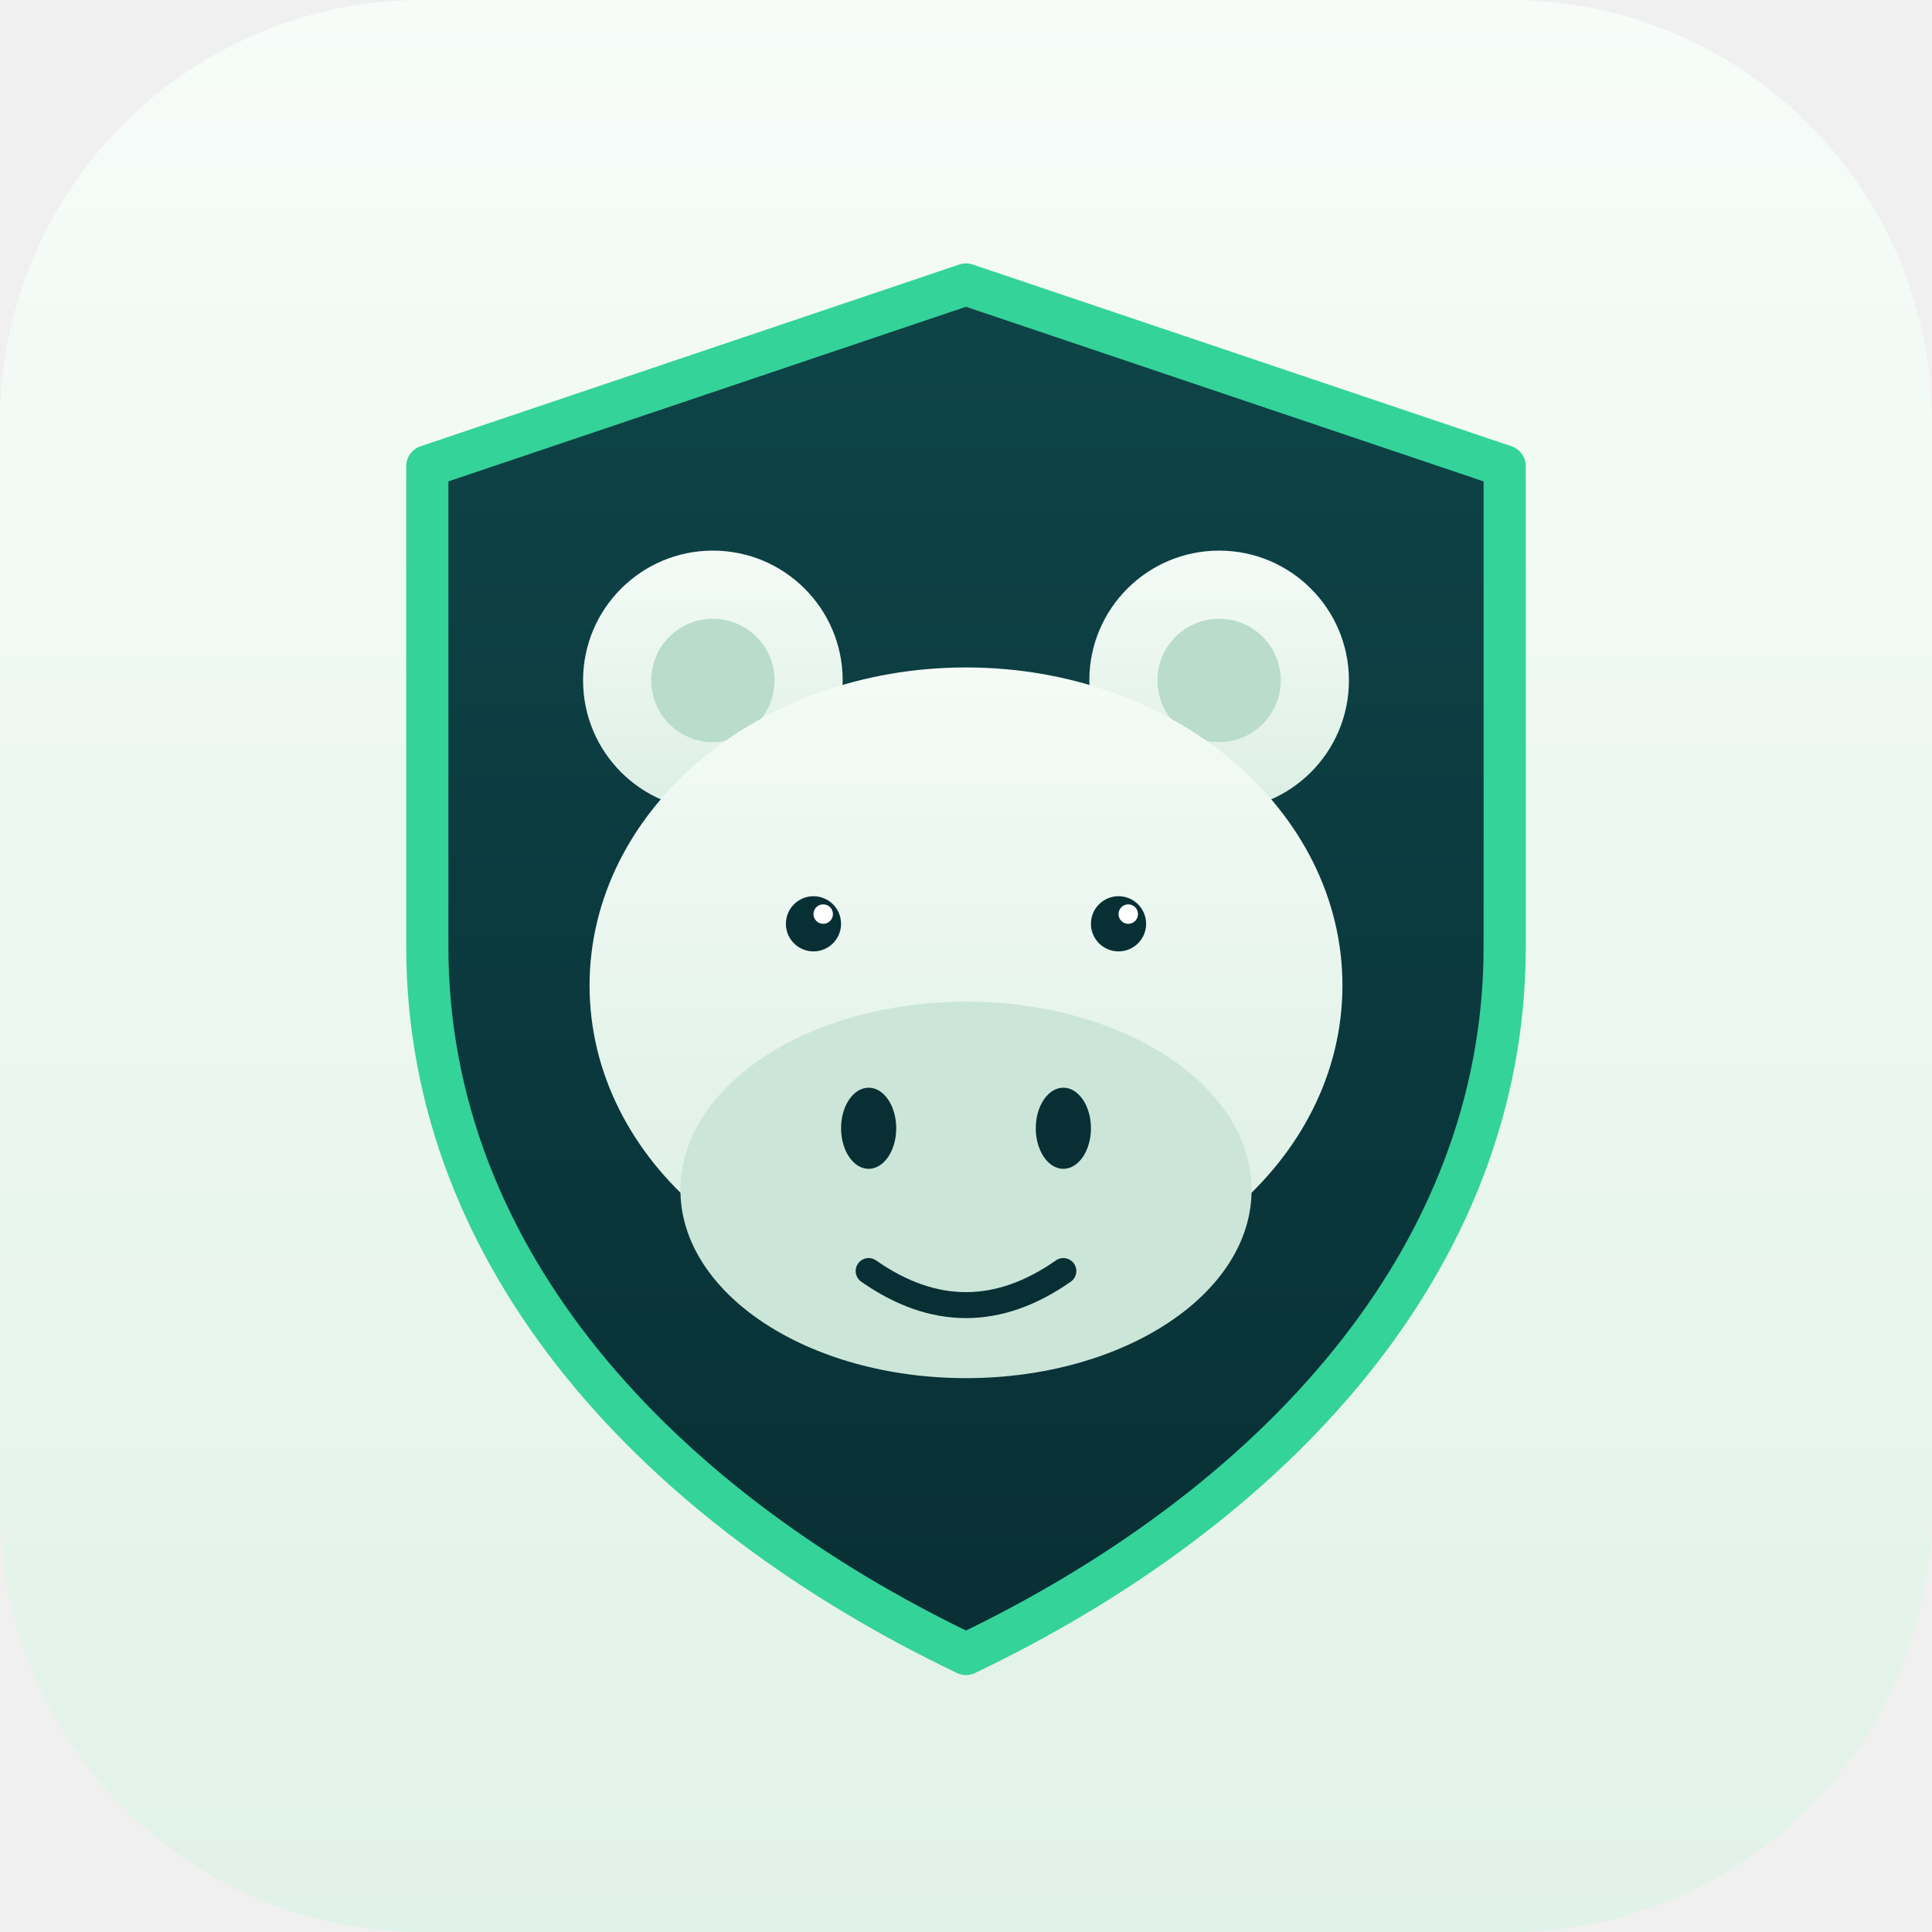
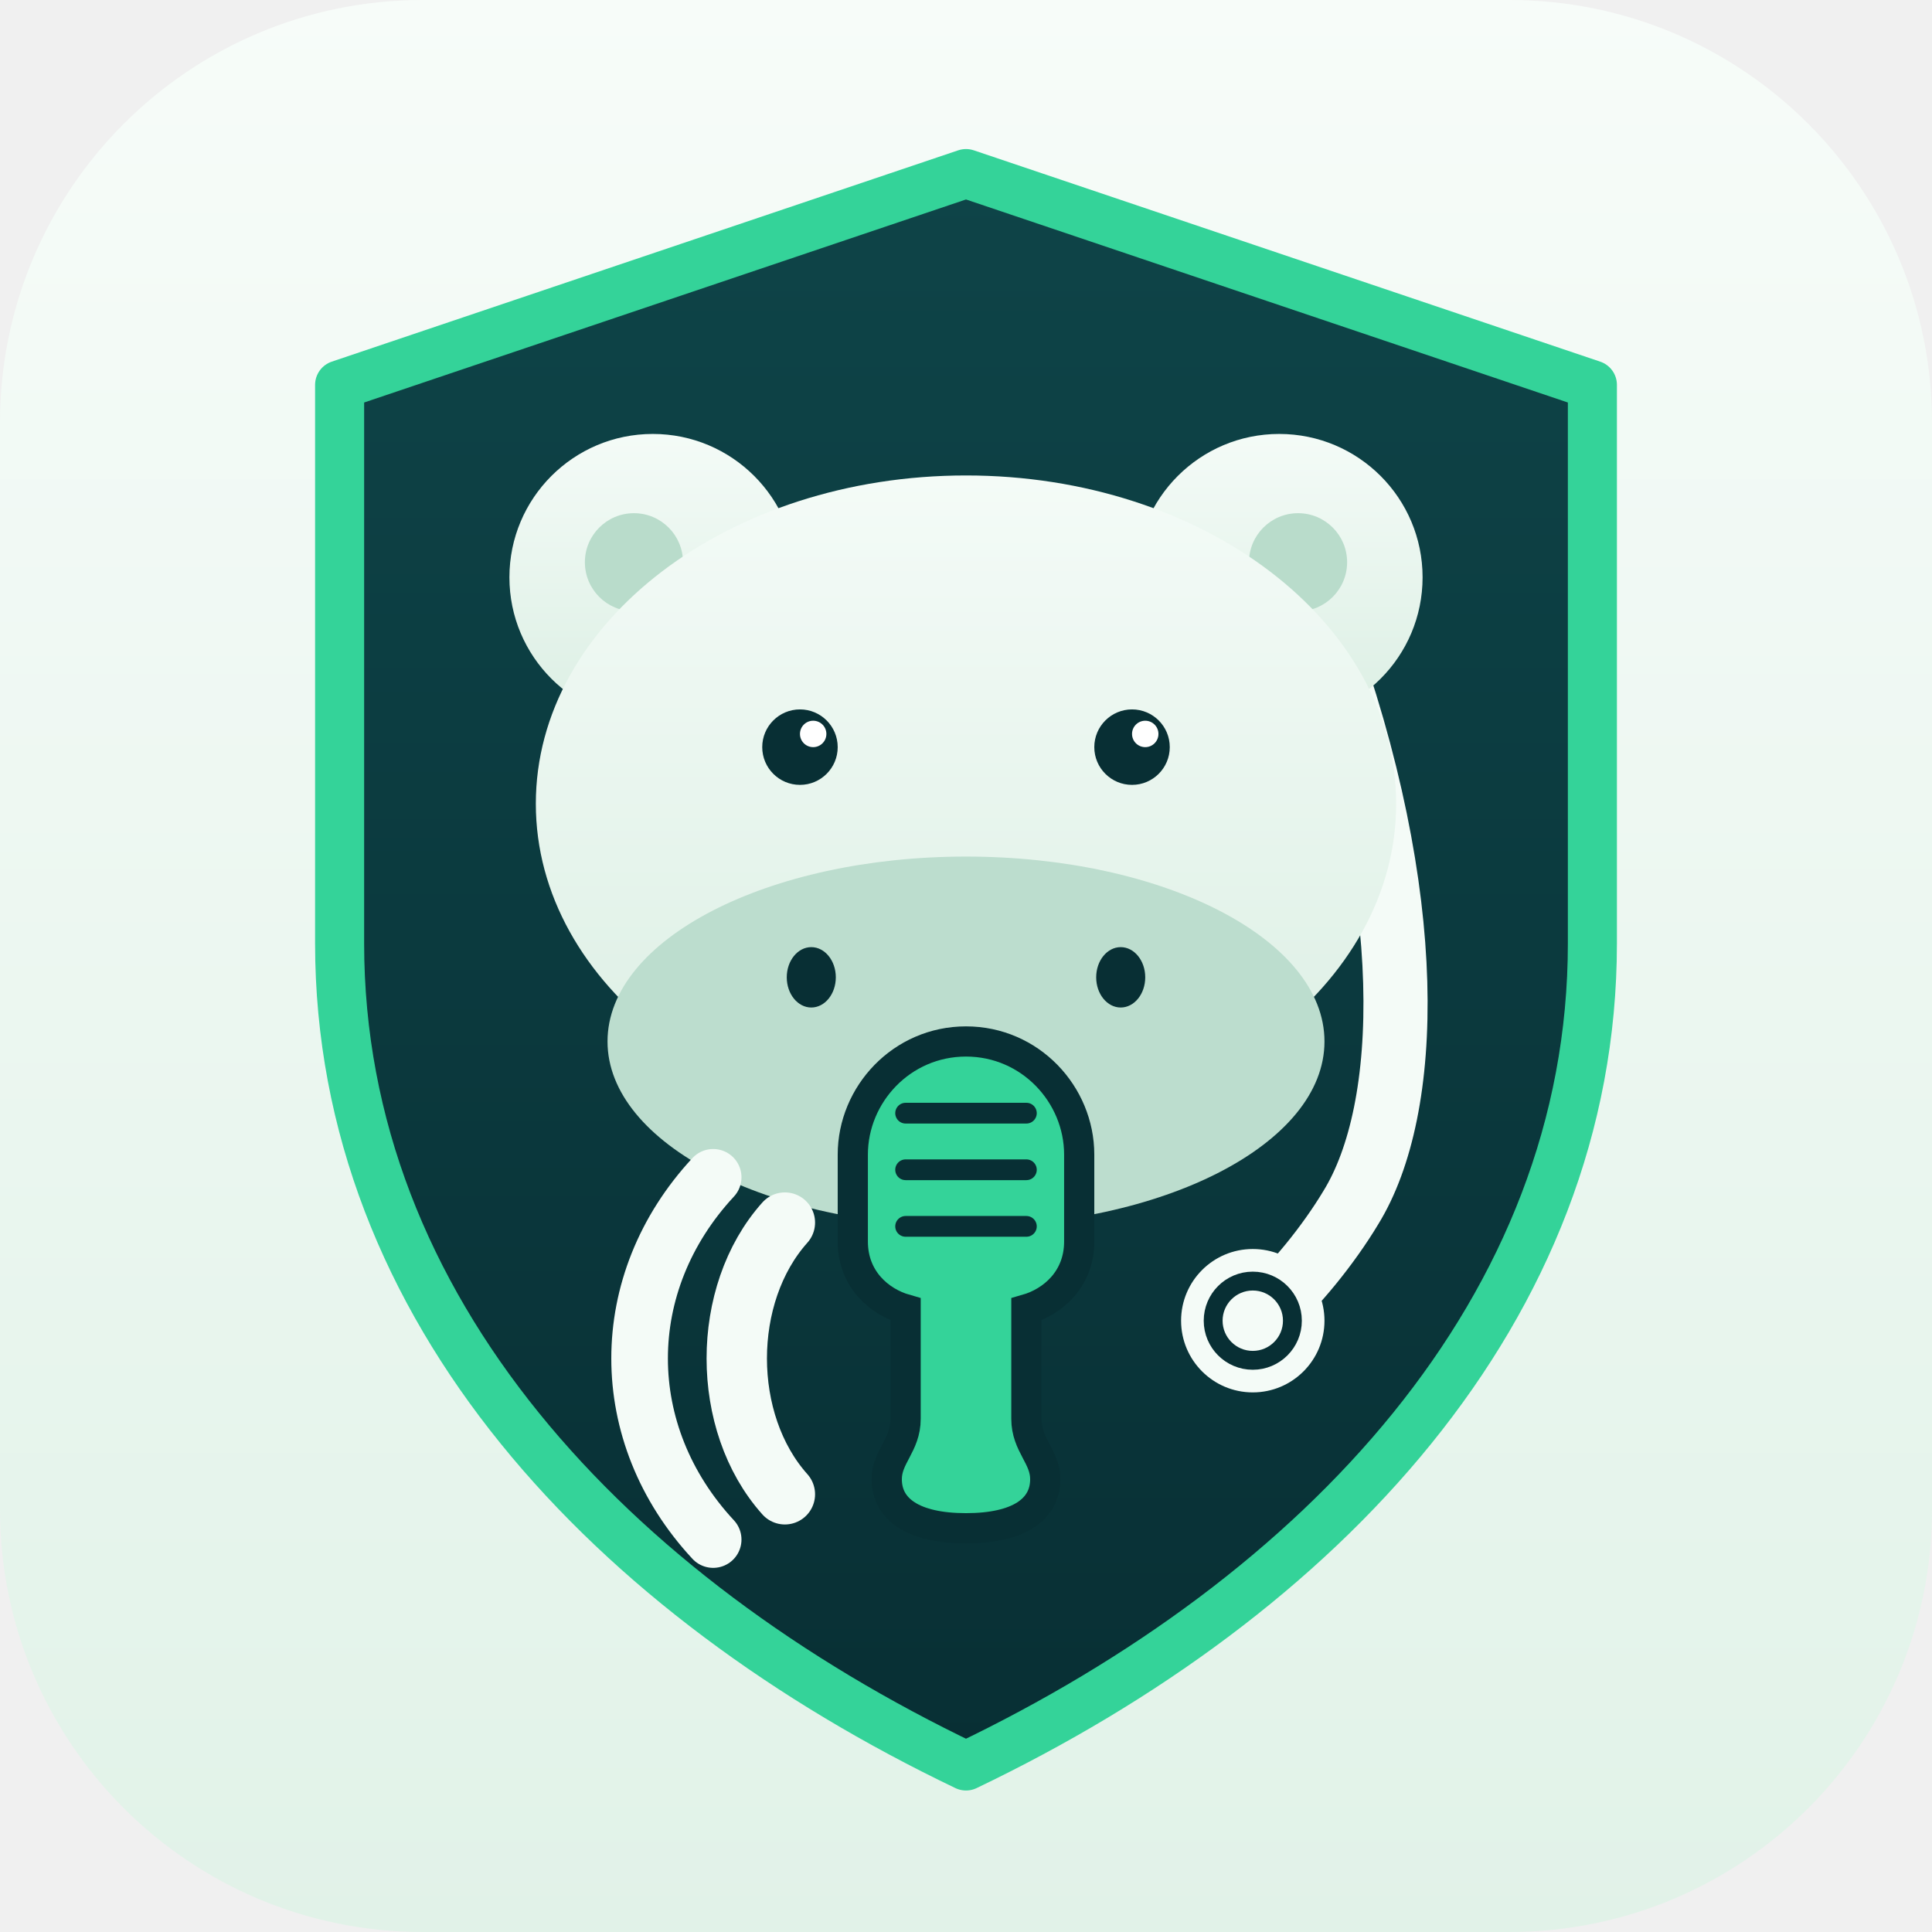
<svg xmlns="http://www.w3.org/2000/svg" width="1024" height="1024" viewBox="0 0 1024 1024">
  <defs>
    <linearGradient id="bg" x1="0" y1="0" x2="0" y2="1">
      <stop offset="0" stop-color="#F7FCF9" />
      <stop offset="1" stop-color="#E1F2E8" />
    </linearGradient>
    <linearGradient id="shield" x1="0" y1="0" x2="0" y2="1">
      <stop offset="0" stop-color="#0E4448" />
      <stop offset="1" stop-color="#082F34" />
    </linearGradient>
    <linearGradient id="face" x1="0" y1="0" x2="0" y2="1">
      <stop offset="0" stop-color="#F4FBF7" />
      <stop offset="1" stop-color="#DCEFE4" />
    </linearGradient>
  </defs>
  <rect x="0" y="0" width="1024" height="1024" rx="224" fill="url(#bg)" />
-   <g transform="translate(512 512) scale(0.86) translate(-512 -512)">
-     <path d="M512 92 L844 204 V500 C844 694 700 846 512 936 C324 846 180 694 180 500 V204 Z" fill="url(#shield)" stroke="#34D399" stroke-width="26" stroke-linejoin="round" />
-     <circle cx="356" cy="336" r="80" fill="url(#face)" />
-     <circle cx="668" cy="336" r="80" fill="url(#face)" />
-     <circle cx="356" cy="336" r="38" fill="#B9DCCB" />
-     <circle cx="668" cy="336" r="38" fill="#B9DCCB" />
-     <ellipse cx="512" cy="524" rx="232" ry="196" fill="url(#face)" />
-     <ellipse cx="512" cy="650" rx="176" ry="116" fill="#CBE6D8" />
-     <circle cx="418" cy="486" r="17" fill="#082F34" />
-     <circle cx="606" cy="486" r="17" fill="#082F34" />
-     <circle cx="424" cy="480" r="6" fill="#FFFFFF" />
-     <circle cx="612" cy="480" r="6" fill="#FFFFFF" />
-     <ellipse cx="452" cy="612" rx="17" ry="25" fill="#082F34" />
-     <ellipse cx="572" cy="612" rx="17" ry="25" fill="#082F34" />
-     <path d="M452 700 Q512 742 572 700" fill="none" stroke="#082F34" stroke-width="16" stroke-linecap="round" />
-   </g>
+   <path d="M512 92 L844 204 V500 C844 694 700 846 512 936 C324 846 180 694 180 500 V204 Z" fill="url(#shield)" stroke="#34D399" stroke-width="26" stroke-linejoin="round" />
+   <path d="M700 334 C752 476 748 588 716 640 C704 660 686 682 672 694" fill="none" stroke="#F4FBF7" stroke-width="34" stroke-linecap="round" />
+   <circle cx="664" cy="700" r="38" fill="#F4FBF7" />
+   <circle cx="664" cy="700" r="21" fill="none" stroke="#082F34" stroke-width="10" />
+   <circle cx="346" cy="306" r="76" fill="url(#face)" />
+   <circle cx="678" cy="306" r="76" fill="url(#face)" />
+   <circle cx="336" cy="298" r="26" fill="#B9DCCB" />
+   <circle cx="688" cy="298" r="26" fill="#B9DCCB" />
+   <ellipse cx="512" cy="426" rx="228" ry="174" fill="url(#face)" />
+   <ellipse cx="512" cy="552" rx="190" ry="98" fill="#BCDDCE" />
+   <circle cx="424" cy="396" r="20" fill="#082F34" />
+   <circle cx="600" cy="396" r="20" fill="#082F34" />
+   <circle cx="431" cy="389" r="7" fill="#FFFFFF" />
+   <circle cx="607" cy="389" r="7" fill="#FFFFFF" />
+   <ellipse cx="430" cy="518" rx="13" ry="16" fill="#082F34" />
+   <ellipse cx="594" cy="518" rx="13" ry="16" fill="#082F34" />
+   <path d="M512 552 C546 552 572 580 572 612 L572 658 C572 678 558 690 544 694            L544 752 C544 766 554 772 554 784 C554 800 540 810 512 810            C484 810 470 800 470 784 C470 772 480 766 480 752 L480 694            C466 690 452 678 452 658 L452 612 C452 580 478 552 512 552 Z" fill="#34D399" stroke="#082F34" stroke-width="16" />
+   <path d="M480 590 H544 M480 620 H544 M480 650 H544" stroke="#082F34" stroke-width="11" stroke-linecap="round" />
+   <path d="M416 648 C382 686 382 754 416 792" fill="none" stroke="#F4FBF7" stroke-width="32" stroke-linecap="round" />
+   <path d="M378 624 C326 680 326 760 378 816" fill="none" stroke="#F4FBF7" stroke-width="30" stroke-linecap="round" />
</svg>
